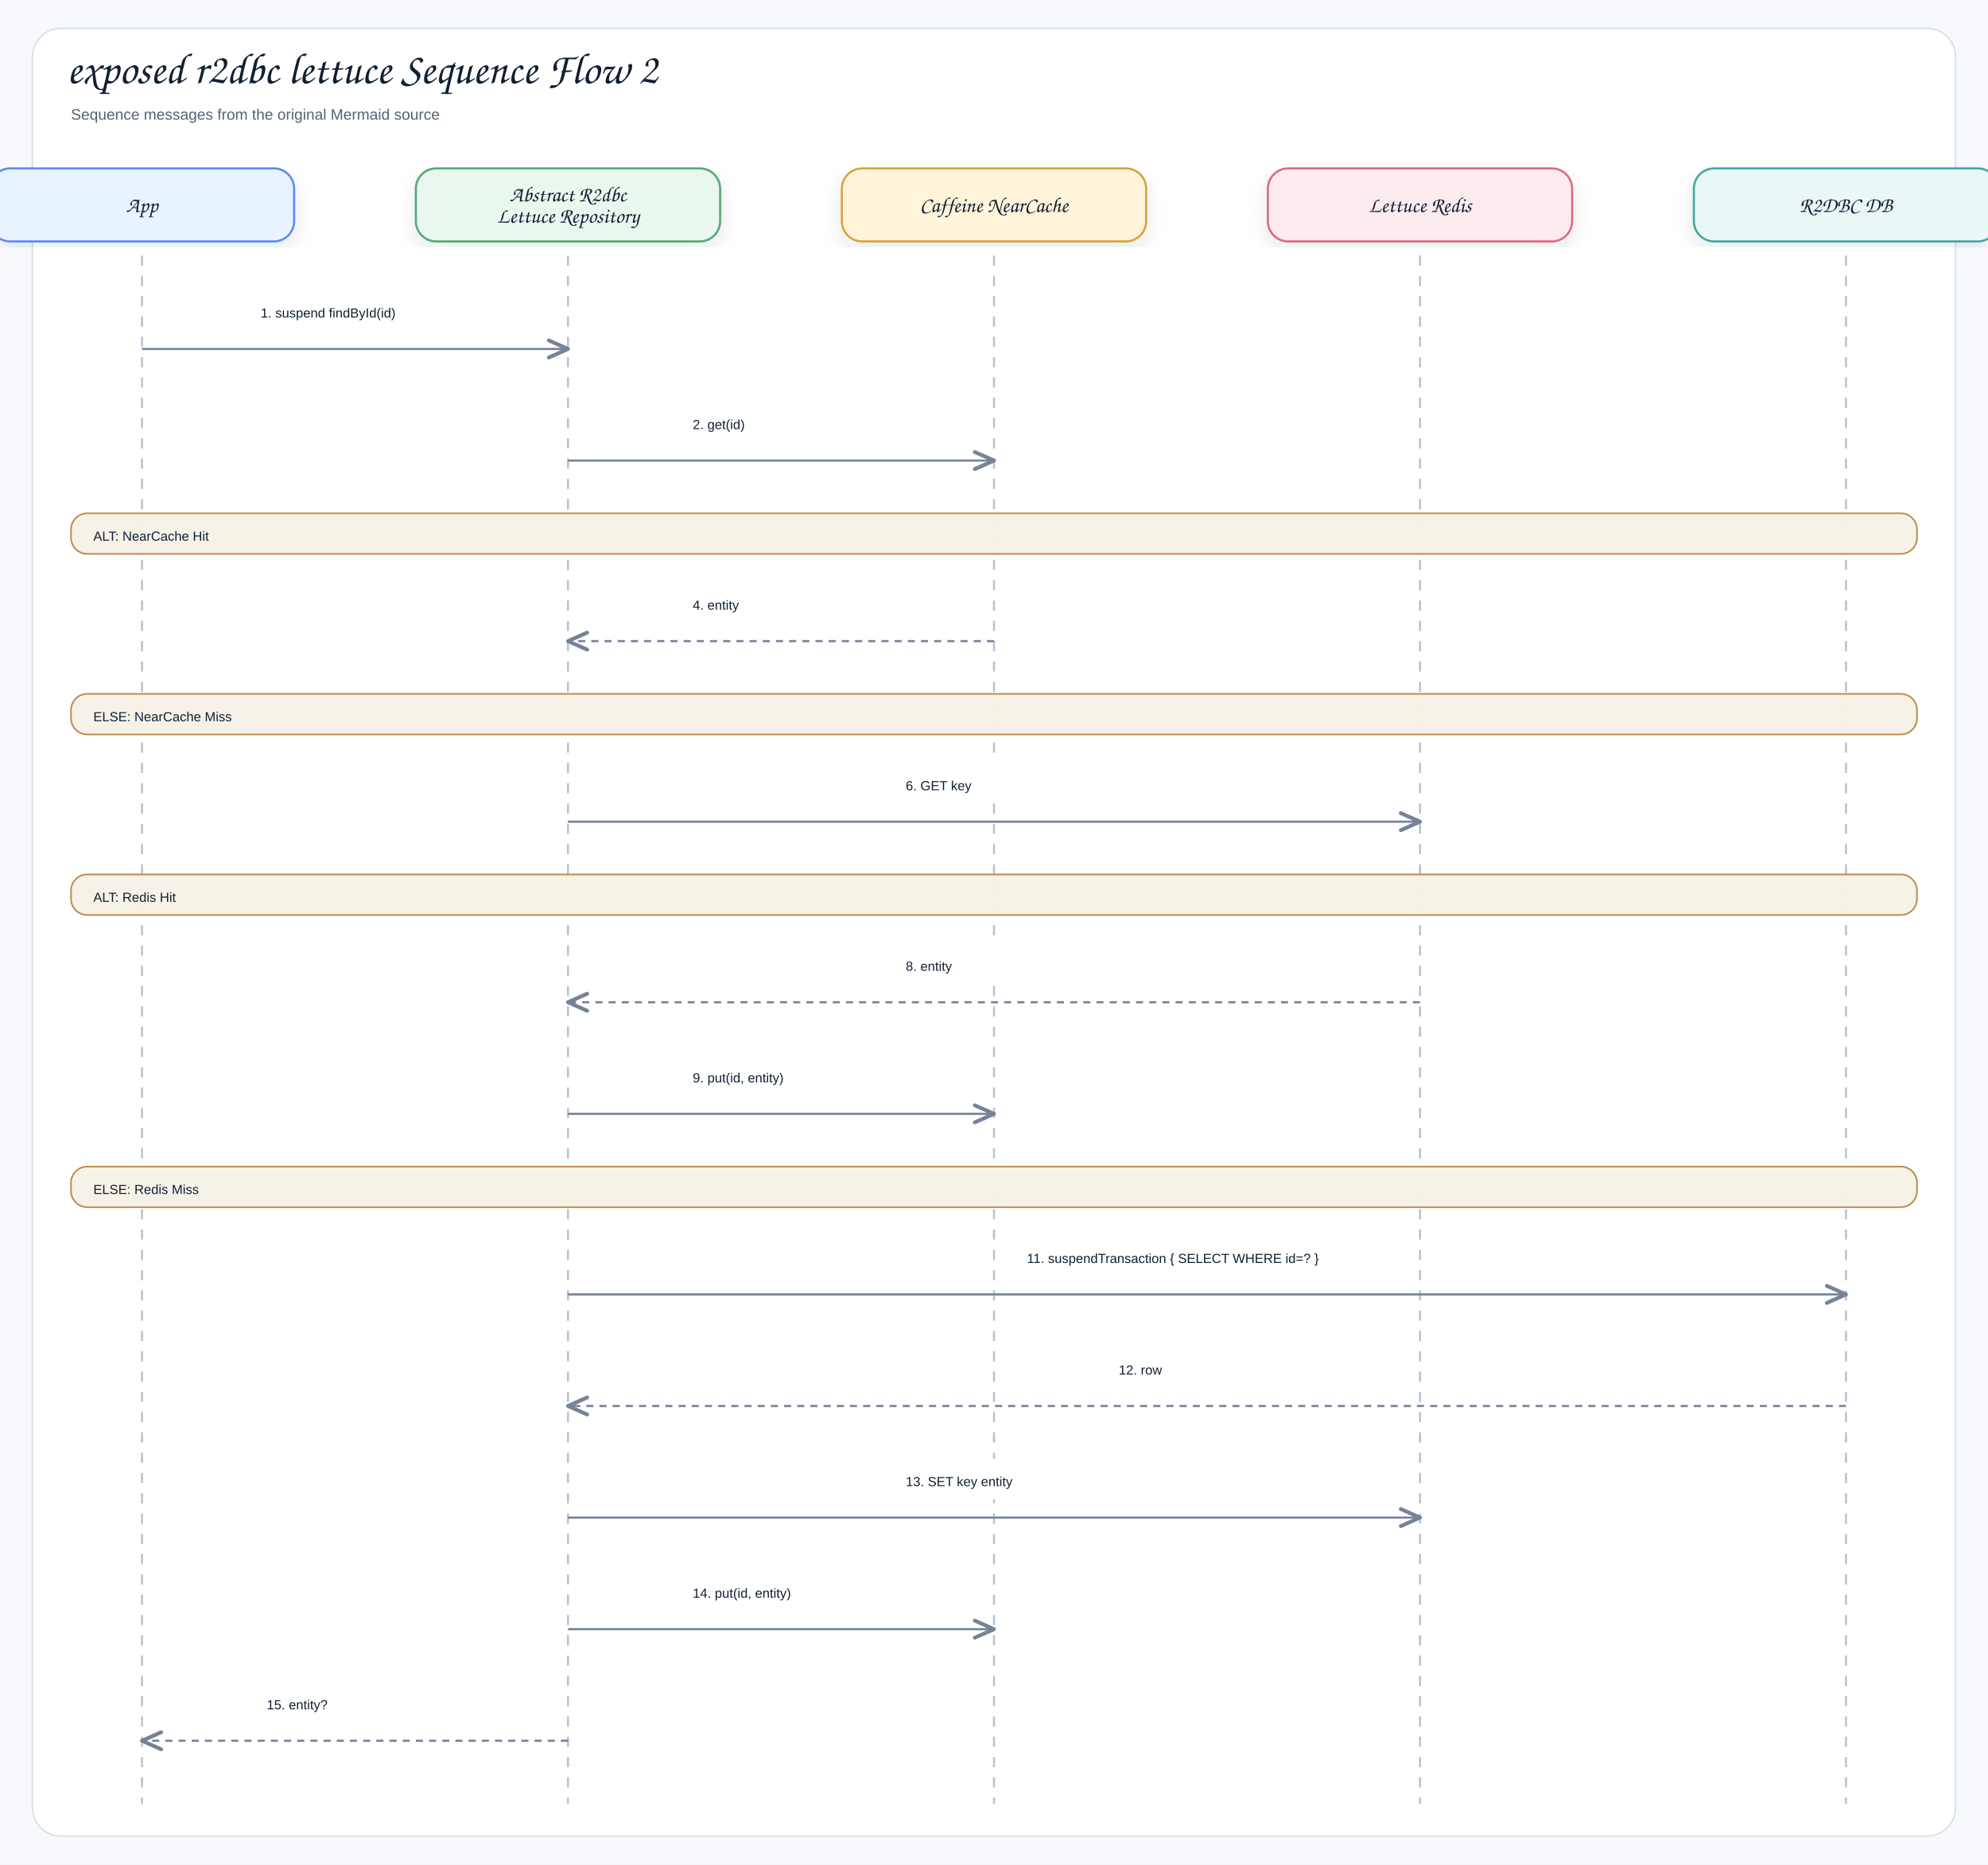
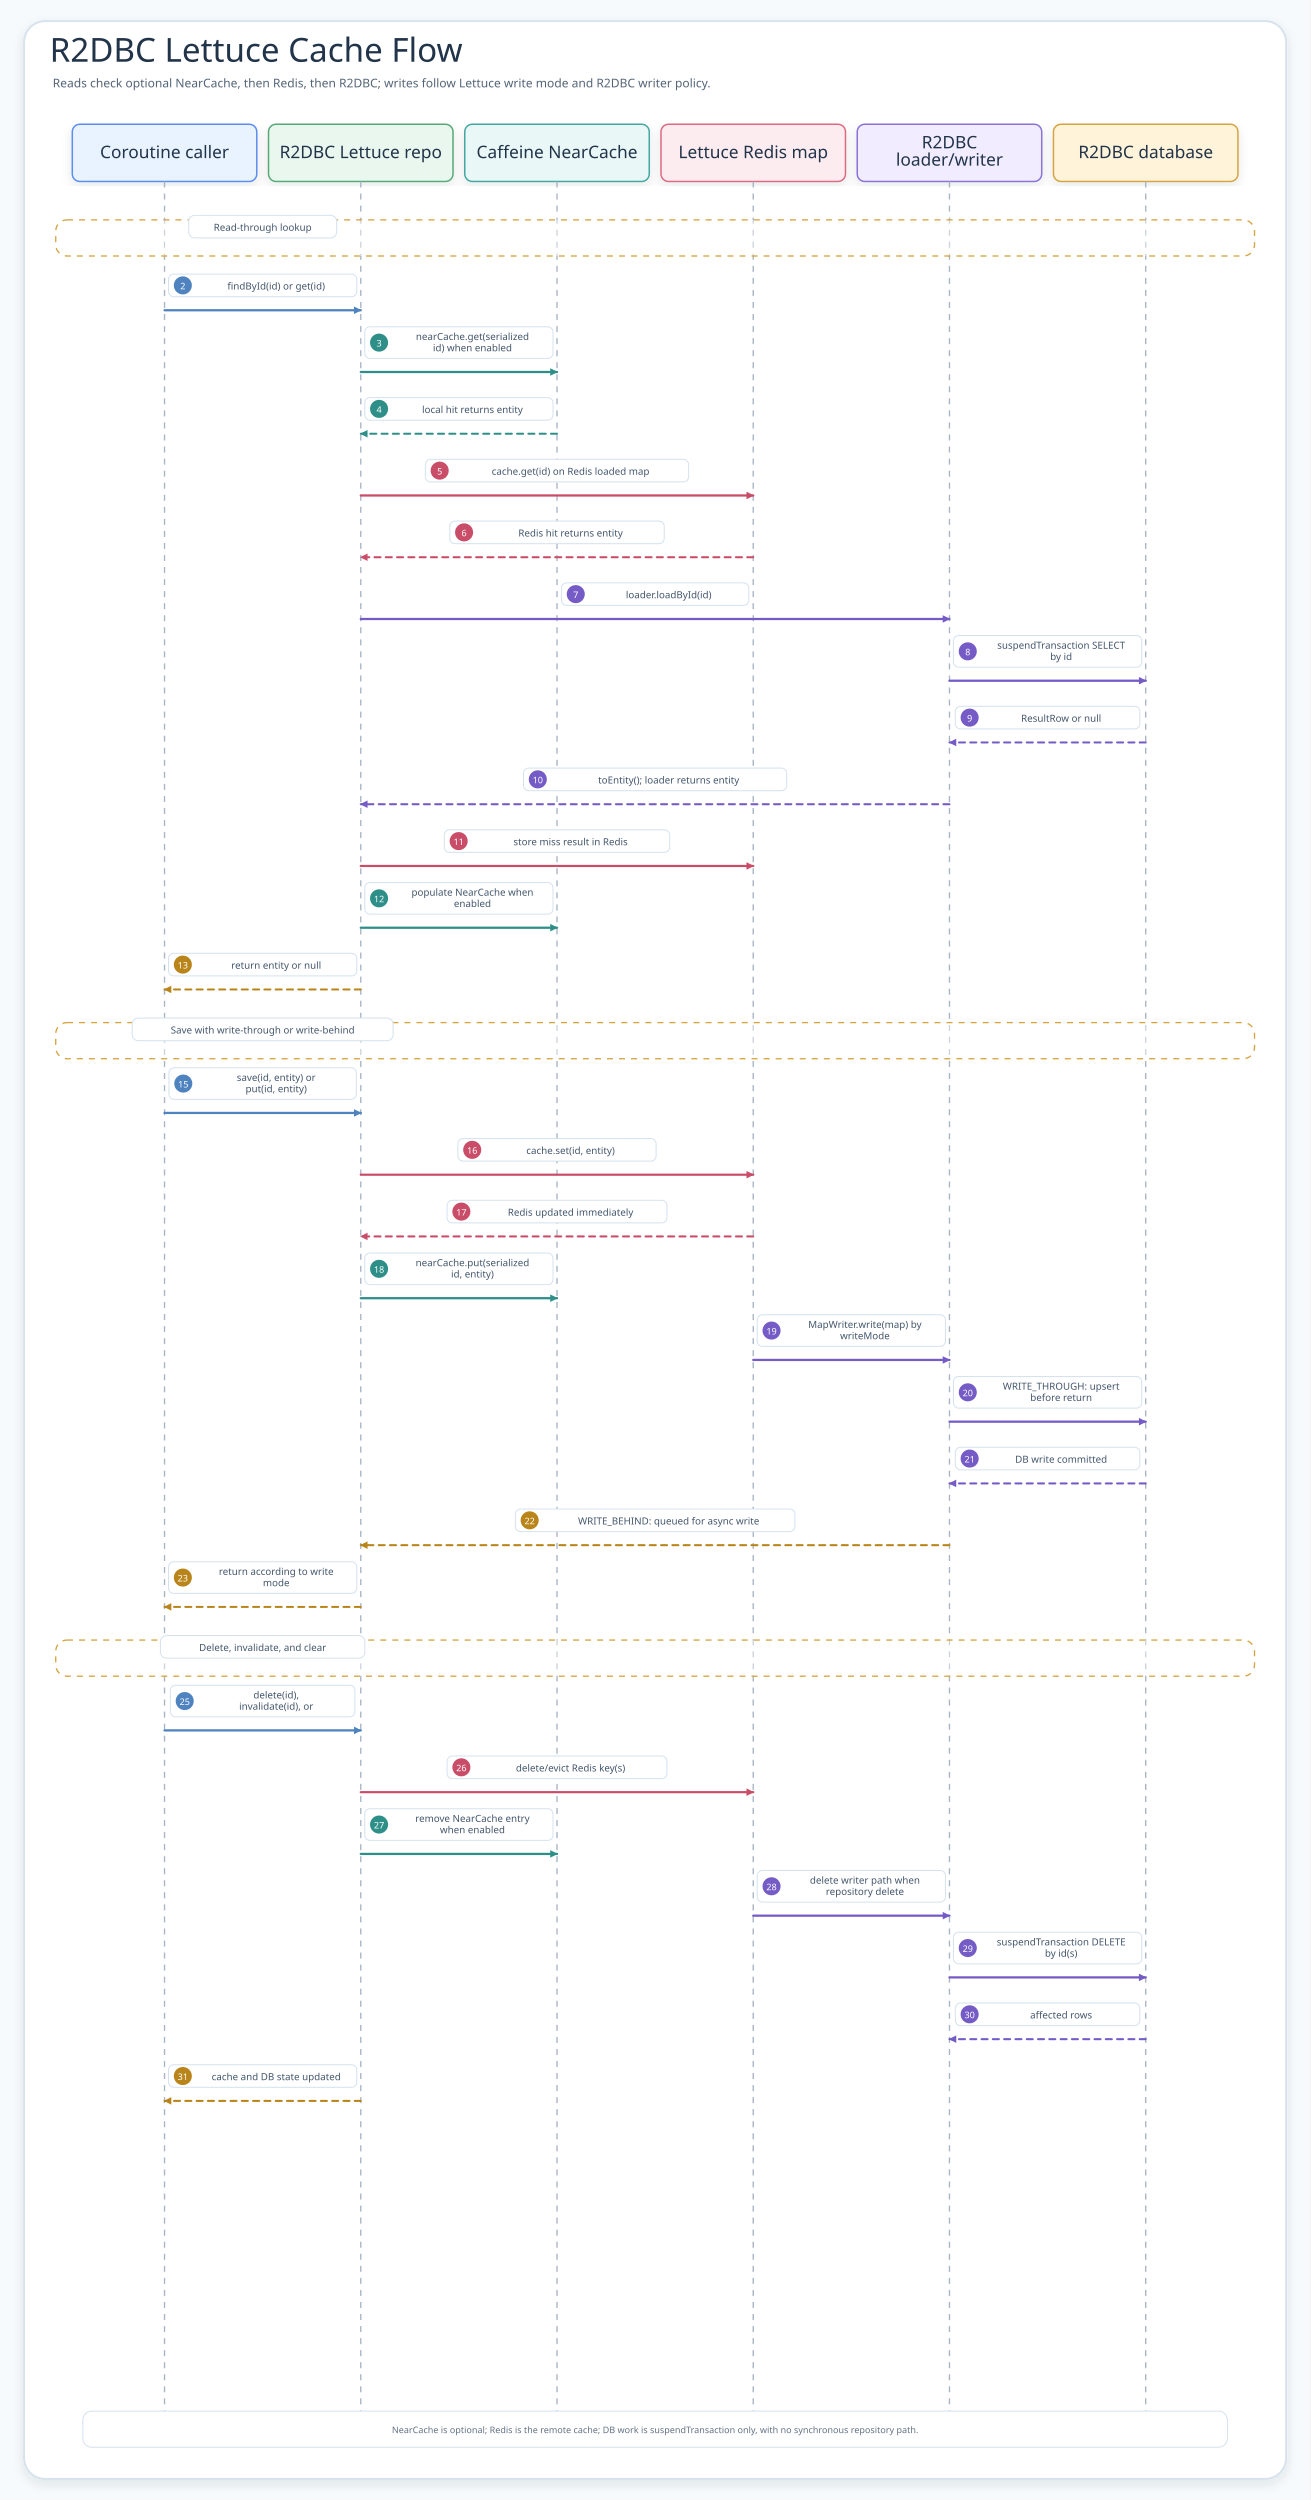
- <svg xmlns="http://www.w3.org/2000/svg" width="1960" height="1838" viewBox="0 0 1960 1838" role="img" aria-label="exposed r2dbc lettuce Sequence Flow 2">
+ <svg xmlns="http://www.w3.org/2000/svg" width="1740" height="3320" viewBox="0 0 1740 3320" role="img" aria-labelledby="title desc">
  <defs>
+     <marker id="seqArrow-call" viewBox="0 0 10 10" markerWidth="10" markerHeight="10" refX="9" refY="5" orient="auto" markerUnits="userSpaceOnUse">
+       <path d="M 0 0 L 10 5 L 0 10 Z" fill="#4F83BF" />
+     </marker>
+     <marker id="seqArrow-scoped" viewBox="0 0 10 10" markerWidth="10" markerHeight="10" refX="9" refY="5" orient="auto" markerUnits="userSpaceOnUse">
+       <path d="M 0 0 L 10 5 L 0 10 Z" fill="#755BC6" />
+     </marker>
+     <marker id="seqArrow-thread" viewBox="0 0 10 10" markerWidth="10" markerHeight="10" refX="9" refY="5" orient="auto" markerUnits="userSpaceOnUse">
+       <path d="M 0 0 L 10 5 L 0 10 Z" fill="#2E8F89" />
+     </marker>
+     <marker id="seqArrow-restore" viewBox="0 0 10 10" markerWidth="10" markerHeight="10" refX="9" refY="5" orient="auto" markerUnits="userSpaceOnUse">
+       <path d="M 0 0 L 10 5 L 0 10 Z" fill="#3E9868" />
+     </marker>
+     <marker id="seqArrow-fallback" viewBox="0 0 10 10" markerWidth="10" markerHeight="10" refX="9" refY="5" orient="auto" markerUnits="userSpaceOnUse">
+       <path d="M 0 0 L 10 5 L 0 10 Z" fill="#B9851B" />
+     </marker>
+     <marker id="seqArrow-audit" viewBox="0 0 10 10" markerWidth="10" markerHeight="10" refX="9" refY="5" orient="auto" markerUnits="userSpaceOnUse">
+       <path d="M 0 0 L 10 5 L 0 10 Z" fill="#C94D68" />
+     </marker>
+     <marker id="seqArrow-neutral" viewBox="0 0 10 10" markerWidth="10" markerHeight="10" refX="9" refY="5" orient="auto" markerUnits="userSpaceOnUse">
+       <path d="M 0 0 L 10 5 L 0 10 Z" fill="#758297" />
+     </marker>
    <filter id="shadow" x="-8%" y="-8%" width="116%" height="116%">
-       <feDropShadow dx="0" dy="8" stdDeviation="9" flood-color="#1f2937" flood-opacity="0.10" />
+       <feDropShadow dx="0" dy="6" stdDeviation="7" flood-color="#203040" flood-opacity="0.10" />
    </filter>
-     <marker id="openArrow" markerWidth="12" markerHeight="10" refX="10" refY="5" orient="auto" markerUnits="strokeWidth">
-       <path d="M 1 1 L 10 5 L 1 9" fill="none" stroke="#758297" stroke-width="1.8" stroke-linecap="round" stroke-linejoin="round" />
-     </marker>
-     <marker id="inherit" markerWidth="14" markerHeight="12" refX="12" refY="6" orient="auto" markerUnits="strokeWidth">
-       <path d="M 0 1 L 12 6 L 0 11 Z" fill="#ffffff" stroke="#758297" stroke-width="1.8" />
-     </marker>
    <style>
-     .canvas{fill:#f7f9fc}.frame{fill:#fff;stroke:#d8e0ea;stroke-width:1.5}
-     .title{font-family:"Architects Daughter","Comic Sans MS","Comic Sans",cursive;font-size:43px;font-weight:400;fill:#102033}
-     .subtitle{font-family:"Comic Sans MS","Comic Sans","Comic Neue",Arial,sans-serif;font-size:15px;font-weight:400;fill:#536273}
-     .label{font-family:"Architects Daughter","Comic Sans MS","Comic Sans",cursive;font-size:25px;font-weight:400;fill:#102033}
-     .smallLabel{font-family:"Architects Daughter","Comic Sans MS","Comic Sans",cursive;font-size:21px;font-weight:400;fill:#102033}
-     .mono{font-family:"Comic Sans MS","Comic Sans","Comic Neue",Arial,sans-serif;font-size:12px;font-weight:400;fill:#102033}
-     .small{font-family:"Comic Sans MS","Comic Sans","Comic Neue",Arial,sans-serif;font-size:12px;font-weight:400;fill:#536273}
-     .strong{font-family:"Comic Sans MS","Comic Sans","Comic Neue",Arial,sans-serif;font-size:13px;font-weight:400;fill:#102033}
-     .card{stroke-width:2.1;filter:url(#shadow)}.compartment{stroke-width:1.5;fill:none}
-     .line{stroke:#758297;stroke-width:2.1;fill:none;marker-end:url(#openArrow)}
-     .plainLine{stroke:#758297;stroke-width:2.1;fill:none}
-     .dashed{stroke:#758297;stroke-width:2.1;stroke-dasharray:7 6;fill:none;marker-end:url(#openArrow)}
-     .inheritLine{stroke:#758297;stroke-width:2.2;fill:none;marker-end:url(#inherit)}
-     .implLine{stroke:#758297;stroke-width:2.2;stroke-dasharray:8 7;fill:none;marker-end:url(#inherit)}
-   </style>
+       .canvas{fill:#F7FAFC}.frame{fill:#FFFFFF;stroke:#D7E2EC;stroke-width:2.6;filter:url(#shadow)}
+       .title{font-family:"Architects Daughter";font-size:44px;fill:#22344A;font-weight:400}.subtitle{font-family:"Comic Mono";font-size:16px;fill:#536476;font-weight:400}
+       .card{filter:url(#shadow);stroke-width:2}.cardTitle{font-family:"Architects Daughter";font-size:23px;fill:#22344A;font-weight:400}
+       .detail{font-family:"Comic Mono";font-size:13px;fill:#42556B;font-weight:400}.small{font-family:"Comic Mono";font-size:12px;fill:#627184;font-weight:400}
+       .seq{fill:none;stroke-width:3;stroke-linecap:round}.seqReturn{fill:none;stroke-width:2.7;stroke-linecap:round;stroke-dasharray:8 7}
+       .lifeline{stroke:#A7B4C3;stroke-width:1.8;stroke-dasharray:8 8}.labelPill{fill:#FFFFFF;stroke:#D6E3EF;stroke-width:1.4}
+       .branchBox{fill:#FFFFFF;fill-opacity:.42;stroke:#D6A441;stroke-width:1.8;stroke-dasharray:8 8}.note{fill:#FFFFFF;stroke:#D6E3EF;stroke-width:1.4}
+     </style>
  </defs>
-   <rect class="canvas" width="1960" height="1838" />
-   <rect class="frame" x="32" y="28" width="1896" height="1782" rx="28" />
-   <text class="title" x="66" y="82">exposed r2dbc lettuce Sequence Flow 2</text>
-   <text class="subtitle" x="70" y="118">Sequence messages from the original Mermaid source</text>
-   <rect class="card" x="-10" y="166" width="300" height="72" rx="20" fill="#E8F3FF" stroke="#5B8DEF" />
-   <text class="smallLabel" x="140" y="209" text-anchor="middle">App</text>
-   <line class="lifeline" x1="140" y1="252" x2="140" y2="1778" stroke="#b7c2d1" stroke-width="2" stroke-dasharray="10 10" />
-   <rect class="card" x="410" y="166" width="300" height="72" rx="20" fill="#EAF7EF" stroke="#58A978" />
-   <text class="smallLabel" x="560" y="198.5" text-anchor="middle">Abstract R2dbc</text>
-   <text class="smallLabel" x="560" y="219.5" text-anchor="middle">Lettuce Repository</text>
-   <line class="lifeline" x1="560" y1="252" x2="560" y2="1778" stroke="#b7c2d1" stroke-width="2" stroke-dasharray="10 10" />
-   <rect class="card" x="830" y="166" width="300" height="72" rx="20" fill="#FFF3D9" stroke="#D6A441" />
-   <text class="smallLabel" x="980" y="209" text-anchor="middle">Caffeine NearCache</text>
-   <line class="lifeline" x1="980" y1="252" x2="980" y2="1778" stroke="#b7c2d1" stroke-width="2" stroke-dasharray="10 10" />
-   <rect class="card" x="1250" y="166" width="300" height="72" rx="20" fill="#FDECEF" stroke="#DC6B82" />
-   <text class="smallLabel" x="1400" y="209" text-anchor="middle">Lettuce Redis</text>
-   <line class="lifeline" x1="1400" y1="252" x2="1400" y2="1778" stroke="#b7c2d1" stroke-width="2" stroke-dasharray="10 10" />
-   <rect class="card" x="1670" y="166" width="300" height="72" rx="20" fill="#E9F7F6" stroke="#45A7A1" />
-   <text class="smallLabel" x="1820" y="209" text-anchor="middle">R2DBC DB</text>
-   <line class="lifeline" x1="1820" y1="252" x2="1820" y2="1778" stroke="#b7c2d1" stroke-width="2" stroke-dasharray="10 10" />
-   <rect x="239" y="286" width="222" height="40" rx="12" fill="#ffffff" opacity="0.97" />
-   <text class="strong" x="257" y="313" text-anchor="start">1. suspend findById(id)</text>
-   <path class="line" d="M140 344 L560 344" />
-   <rect x="665" y="396" width="210" height="40" rx="12" fill="#ffffff" opacity="0.97" />
-   <text class="strong" x="683" y="423" text-anchor="start">2. get(id)</text>
-   <path class="line" d="M560 454 L980 454" />
-   <rect x="70" y="506" width="1820" height="40" rx="16" fill="#F7F1E7" stroke="#B88A44" stroke-width="1.6" opacity="0.96" />
-   <text class="strong" x="92" y="533" text-anchor="start">ALT: NearCache Hit</text>
-   <rect x="665" y="574" width="210" height="40" rx="12" fill="#ffffff" opacity="0.97" />
-   <text class="strong" x="683" y="601" text-anchor="start">4. entity</text>
-   <path class="dashed" d="M980 632 L560 632" />
-   <rect x="70" y="684" width="1820" height="40" rx="16" fill="#F7F1E7" stroke="#B88A44" stroke-width="1.6" opacity="0.96" />
-   <text class="strong" x="92" y="711" text-anchor="start">ELSE: NearCache Miss</text>
-   <rect x="875" y="752" width="210" height="40" rx="12" fill="#ffffff" opacity="0.97" />
-   <text class="strong" x="893" y="779" text-anchor="start">6. GET key</text>
-   <path class="line" d="M560 810 L1400 810" />
-   <rect x="70" y="862" width="1820" height="40" rx="16" fill="#F7F1E7" stroke="#B88A44" stroke-width="1.6" opacity="0.96" />
-   <text class="strong" x="92" y="889" text-anchor="start">ALT: Redis Hit</text>
-   <rect x="875" y="930" width="210" height="40" rx="12" fill="#ffffff" opacity="0.97" />
-   <text class="strong" x="893" y="957" text-anchor="start">8. entity</text>
-   <path class="dashed" d="M1400 988 L560 988" />
-   <rect x="665" y="1040" width="210" height="40" rx="12" fill="#ffffff" opacity="0.97" />
-   <text class="strong" x="683" y="1067" text-anchor="start">9. put(id, entity)</text>
-   <path class="line" d="M560 1098 L980 1098" />
-   <rect x="70" y="1150" width="1820" height="40" rx="16" fill="#F7F1E7" stroke="#B88A44" stroke-width="1.6" opacity="0.96" />
-   <text class="strong" x="92" y="1177" text-anchor="start">ELSE: Redis Miss</text>
-   <rect x="994.5" y="1218" width="391" height="40" rx="12" fill="#ffffff" opacity="0.97" />
-   <text class="strong" x="1012.5" y="1245" text-anchor="start">11. suspendTransaction { SELECT WHERE id=? }</text>
-   <path class="line" d="M560 1276 L1820 1276" />
-   <rect x="1085" y="1328" width="210" height="40" rx="12" fill="#ffffff" opacity="0.97" />
-   <text class="strong" x="1103" y="1355" text-anchor="start">12. row</text>
-   <path class="dashed" d="M1820 1386 L560 1386" />
-   <rect x="875" y="1438" width="210" height="40" rx="12" fill="#ffffff" opacity="0.97" />
-   <text class="strong" x="893" y="1465" text-anchor="start">13. SET key entity</text>
-   <path class="line" d="M560 1496 L1400 1496" />
-   <rect x="665" y="1548" width="210" height="40" rx="12" fill="#ffffff" opacity="0.97" />
-   <text class="strong" x="683" y="1575" text-anchor="start">14. put(id, entity)</text>
-   <path class="line" d="M560 1606 L980 1606" />
-   <rect x="245" y="1658" width="210" height="40" rx="12" fill="#ffffff" opacity="0.97" />
-   <text class="strong" x="263" y="1685" text-anchor="start">15. entity?</text>
-   <path class="dashed" d="M560 1716 L140 1716" />
+   <rect class="canvas" width="1740" height="3320" />
+   <rect class="frame" x="32" y="28" width="1676" height="3264" rx="28" />
+   <text class="title" x="66" y="82">R2DBC Lettuce Cache Flow</text>
+   <text class="subtitle" x="70" y="116">Reads check optional NearCache, then Redis, then R2DBC; writes follow Lettuce write mode and R2DBC writer policy.</text>
+   <g id="participant-caller">
+     <rect class="card" x="96" y="165" width="245" height="76" rx="10" fill="#E8F3FF" stroke="#5B8DEF" />
+     <text class="cardTitle" x="218.5" y="210" text-anchor="middle">Coroutine caller</text>
+     <line class="lifeline" x1="218.5" y1="241" x2="218.5" y2="3226" />
+   </g>
+   <g id="participant-repo">
+     <rect class="card" x="356.6" y="165" width="245" height="76" rx="10" fill="#EAF7EF" stroke="#58A978" />
+     <text class="cardTitle" x="479.1" y="210" text-anchor="middle">R2DBC Lettuce repo</text>
+     <line class="lifeline" x1="479.1" y1="241" x2="479.1" y2="3226" />
+   </g>
+   <g id="participant-near">
+     <rect class="card" x="617.2" y="165" width="245" height="76" rx="10" fill="#E9F7F6" stroke="#45A7A1" />
+     <text class="cardTitle" x="739.7" y="210" text-anchor="middle">Caffeine NearCache</text>
+     <line class="lifeline" x1="739.7" y1="241" x2="739.7" y2="3226" />
+   </g>
+   <g id="participant-redis">
+     <rect class="card" x="877.8" y="165" width="245" height="76" rx="10" fill="#FDECEF" stroke="#DC6B82" />
+     <text class="cardTitle" x="1000.3" y="210" text-anchor="middle">Lettuce Redis map</text>
+     <line class="lifeline" x1="1000.3" y1="241" x2="1000.3" y2="3226" />
+   </g>
+   <g id="participant-tx">
+     <rect class="card" x="1138.4" y="165" width="245" height="76" rx="10" fill="#F1ECFF" stroke="#8A72D6" />
+     <text class="cardTitle" x="1260.9" y="197" text-anchor="middle">R2DBC</text>
+     <text class="cardTitle" x="1260.9" y="220" text-anchor="middle">loader/writer</text>
+     <line class="lifeline" x1="1260.9" y1="241" x2="1260.9" y2="3226" />
+   </g>
+   <g id="participant-db">
+     <rect class="card" x="1399" y="165" width="245" height="76" rx="10" fill="#FFF3D9" stroke="#D6A441" />
+     <text class="cardTitle" x="1521.5" y="210" text-anchor="middle">R2DBC database</text>
+     <line class="lifeline" x1="1521.5" y1="241" x2="1521.5" y2="3226" />
+   </g>
+   <g>
+     <rect class="branchBox" x="74" y="292" width="1592" height="48" rx="15" />
+     <rect class="labelPill" x="250.55" y="286" width="196.5" height="30" rx="8" />
+     <text class="detail" x="348.8" y="302" text-anchor="middle" dominant-baseline="middle">Read-through lookup</text>
+   </g>
+   <g id="m2">
+     <rect class="labelPill" x="223.8" y="364" width="250" height="30" rx="7" />
+     <circle cx="242.8" cy="379" r="12" fill="#4F83BF" />
+     <text class="detail" x="242.8" y="380" text-anchor="middle" dominant-baseline="middle" style="fill:#fff;font-size:12px">2</text>
+     <text class="detail" x="366.8" y="380" text-anchor="middle" dominant-baseline="middle">findById(id) or get(id)</text>
+     <path class="seq" d="M218.5 412 L479.1 412" stroke="#4F83BF" marker-end="url(#seqArrow-call)" />
+   </g>
+   <g id="m3">
+     <rect class="labelPill" x="484.4" y="434" width="250" height="42" rx="7" />
+     <circle cx="503.4" cy="455" r="12" fill="#2E8F89" />
+     <text class="detail" x="503.4" y="456" text-anchor="middle" dominant-baseline="middle" style="fill:#fff;font-size:12px">3</text>
+     <text class="detail" x="627.4" y="447" text-anchor="middle" dominant-baseline="middle">nearCache.get(serialized</text>
+     <text class="detail" x="627.4" y="462" text-anchor="middle" dominant-baseline="middle">id) when enabled</text>
+     <path class="seq" d="M479.1 494 L739.7 494" stroke="#2E8F89" marker-end="url(#seqArrow-thread)" />
+   </g>
+   <g id="m4">
+     <rect class="labelPill" x="484.4" y="528" width="250" height="30" rx="7" />
+     <circle cx="503.4" cy="543" r="12" fill="#2E8F89" />
+     <text class="detail" x="503.4" y="544" text-anchor="middle" dominant-baseline="middle" style="fill:#fff;font-size:12px">4</text>
+     <text class="detail" x="627.4" y="544" text-anchor="middle" dominant-baseline="middle">local hit returns entity</text>
+     <path class="seqReturn" d="M739.7 576 L479.1 576" stroke="#2E8F89" marker-end="url(#seqArrow-thread)" />
+   </g>
+   <g id="m5">
+     <rect class="labelPill" x="564.9" y="610" width="349.6" height="30" rx="7" />
+     <circle cx="583.9" cy="625" r="12" fill="#C94D68" />
+     <text class="detail" x="583.9" y="626" text-anchor="middle" dominant-baseline="middle" style="fill:#fff;font-size:12px">5</text>
+     <text class="detail" x="757.7" y="626" text-anchor="middle" dominant-baseline="middle">cache.get(id) on Redis loaded map</text>
+     <path class="seq" d="M479.1 658 L1000.3 658" stroke="#C94D68" marker-end="url(#seqArrow-audit)" />
+   </g>
+   <g id="m6">
+     <rect class="labelPill" x="597.3" y="692" width="284.8" height="30" rx="7" />
+     <circle cx="616.3" cy="707" r="12" fill="#C94D68" />
+     <text class="detail" x="616.3" y="708" text-anchor="middle" dominant-baseline="middle" style="fill:#fff;font-size:12px">6</text>
+     <text class="detail" x="757.7" y="708" text-anchor="middle" dominant-baseline="middle">Redis hit returns entity</text>
+     <path class="seqReturn" d="M1000.3 740 L479.1 740" stroke="#C94D68" marker-end="url(#seqArrow-audit)" />
+   </g>
+   <g id="m7">
+     <rect class="labelPill" x="745.6" y="774" width="248.8" height="30" rx="7" />
+     <circle cx="764.6" cy="789" r="12" fill="#755BC6" />
+     <text class="detail" x="764.6" y="790" text-anchor="middle" dominant-baseline="middle" style="fill:#fff;font-size:12px">7</text>
+     <text class="detail" x="888" y="790" text-anchor="middle" dominant-baseline="middle">loader.loadById(id)</text>
+     <path class="seq" d="M479.1 822 L1260.9 822" stroke="#755BC6" marker-end="url(#seqArrow-scoped)" />
+   </g>
+   <g id="m8">
+     <rect class="labelPill" x="1266.2" y="844" width="250" height="42" rx="7" />
+     <circle cx="1285.2" cy="865" r="12" fill="#755BC6" />
+     <text class="detail" x="1285.2" y="866" text-anchor="middle" dominant-baseline="middle" style="fill:#fff;font-size:12px">8</text>
+     <text class="detail" x="1409.2" y="857" text-anchor="middle" dominant-baseline="middle">suspendTransaction SELECT</text>
+     <text class="detail" x="1409.2" y="872" text-anchor="middle" dominant-baseline="middle">by id</text>
+     <path class="seq" d="M1260.9 904 L1521.5 904" stroke="#755BC6" marker-end="url(#seqArrow-scoped)" />
+   </g>
+   <g id="m9">
+     <rect class="labelPill" x="1268.7" y="938" width="245" height="30" rx="7" />
+     <circle cx="1287.7" cy="953" r="12" fill="#755BC6" />
+     <text class="detail" x="1287.7" y="954" text-anchor="middle" dominant-baseline="middle" style="fill:#fff;font-size:12px">9</text>
+     <text class="detail" x="1409.2" y="954" text-anchor="middle" dominant-baseline="middle">ResultRow or null</text>
+     <path class="seqReturn" d="M1521.5 986 L1260.9 986" stroke="#755BC6" marker-end="url(#seqArrow-scoped)" />
+   </g>
+   <g id="m10">
+     <rect class="labelPill" x="695.2" y="1020" width="349.6" height="30" rx="7" />
+     <circle cx="714.2" cy="1035" r="12" fill="#755BC6" />
+     <text class="detail" x="714.2" y="1036" text-anchor="middle" dominant-baseline="middle" style="fill:#fff;font-size:12px">10</text>
+     <text class="detail" x="888" y="1036" text-anchor="middle" dominant-baseline="middle">toEntity(); loader returns entity</text>
+     <path class="seqReturn" d="M1260.9 1068 L479.1 1068" stroke="#755BC6" marker-end="url(#seqArrow-scoped)" />
+   </g>
+   <g id="m11">
+     <rect class="labelPill" x="590.1" y="1102" width="299.2" height="30" rx="7" />
+     <circle cx="609.1" cy="1117" r="12" fill="#C94D68" />
+     <text class="detail" x="609.1" y="1118" text-anchor="middle" dominant-baseline="middle" style="fill:#fff;font-size:12px">11</text>
+     <text class="detail" x="757.7" y="1118" text-anchor="middle" dominant-baseline="middle">store miss result in Redis</text>
+     <path class="seq" d="M479.1 1150 L1000.3 1150" stroke="#C94D68" marker-end="url(#seqArrow-audit)" />
+   </g>
+   <g id="m12">
+     <rect class="labelPill" x="484.4" y="1172" width="250" height="42" rx="7" />
+     <circle cx="503.4" cy="1193" r="12" fill="#2E8F89" />
+     <text class="detail" x="503.4" y="1194" text-anchor="middle" dominant-baseline="middle" style="fill:#fff;font-size:12px">12</text>
+     <text class="detail" x="627.4" y="1185" text-anchor="middle" dominant-baseline="middle">populate NearCache when</text>
+     <text class="detail" x="627.4" y="1200" text-anchor="middle" dominant-baseline="middle">enabled</text>
+     <path class="seq" d="M479.1 1232 L739.7 1232" stroke="#2E8F89" marker-end="url(#seqArrow-thread)" />
+   </g>
+   <g id="m13">
+     <rect class="labelPill" x="223.8" y="1266" width="250" height="30" rx="7" />
+     <circle cx="242.8" cy="1281" r="12" fill="#B9851B" />
+     <text class="detail" x="242.8" y="1282" text-anchor="middle" dominant-baseline="middle" style="fill:#fff;font-size:12px">13</text>
+     <text class="detail" x="366.8" y="1282" text-anchor="middle" dominant-baseline="middle">return entity or null</text>
+     <path class="seqReturn" d="M479.1 1314 L218.5 1314" stroke="#B9851B" marker-end="url(#seqArrow-fallback)" />
+   </g>
+   <g>
+     <rect class="branchBox" x="74" y="1358" width="1592" height="48" rx="15" />
+     <rect class="labelPill" x="175.55" y="1352" width="346.5" height="30" rx="8" />
+     <text class="detail" x="348.8" y="1368" text-anchor="middle" dominant-baseline="middle">Save with write-through or write-behind</text>
+   </g>
+   <g id="m15">
+     <rect class="labelPill" x="224.4" y="1418" width="248.8" height="42" rx="7" />
+     <circle cx="243.4" cy="1439" r="12" fill="#4F83BF" />
+     <text class="detail" x="243.4" y="1440" text-anchor="middle" dominant-baseline="middle" style="fill:#fff;font-size:12px">15</text>
+     <text class="detail" x="366.8" y="1431" text-anchor="middle" dominant-baseline="middle">save(id, entity) or</text>
+     <text class="detail" x="366.8" y="1446" text-anchor="middle" dominant-baseline="middle">put(id, entity)</text>
+     <path class="seq" d="M218.5 1478 L479.1 1478" stroke="#4F83BF" marker-end="url(#seqArrow-call)" />
+   </g>
+   <g id="m16">
+     <rect class="labelPill" x="608.1" y="1512" width="263.2" height="30" rx="7" />
+     <circle cx="627.1" cy="1527" r="12" fill="#C94D68" />
+     <text class="detail" x="627.1" y="1528" text-anchor="middle" dominant-baseline="middle" style="fill:#fff;font-size:12px">16</text>
+     <text class="detail" x="757.7" y="1528" text-anchor="middle" dominant-baseline="middle">cache.set(id, entity)</text>
+     <path class="seq" d="M479.1 1560 L1000.3 1560" stroke="#C94D68" marker-end="url(#seqArrow-audit)" />
+   </g>
+   <g id="m17">
+     <rect class="labelPill" x="593.7" y="1594" width="292" height="30" rx="7" />
+     <circle cx="612.7" cy="1609" r="12" fill="#C94D68" />
+     <text class="detail" x="612.7" y="1610" text-anchor="middle" dominant-baseline="middle" style="fill:#fff;font-size:12px">17</text>
+     <text class="detail" x="757.7" y="1610" text-anchor="middle" dominant-baseline="middle">Redis updated immediately</text>
+     <path class="seqReturn" d="M1000.3 1642 L479.1 1642" stroke="#C94D68" marker-end="url(#seqArrow-audit)" />
+   </g>
+   <g id="m18">
+     <rect class="labelPill" x="484.4" y="1664" width="250" height="42" rx="7" />
+     <circle cx="503.4" cy="1685" r="12" fill="#2E8F89" />
+     <text class="detail" x="503.4" y="1686" text-anchor="middle" dominant-baseline="middle" style="fill:#fff;font-size:12px">18</text>
+     <text class="detail" x="627.4" y="1677" text-anchor="middle" dominant-baseline="middle">nearCache.put(serialized</text>
+     <text class="detail" x="627.4" y="1692" text-anchor="middle" dominant-baseline="middle">id, entity)</text>
+     <path class="seq" d="M479.1 1724 L739.7 1724" stroke="#2E8F89" marker-end="url(#seqArrow-thread)" />
+   </g>
+   <g id="m19">
+     <rect class="labelPill" x="1005.6" y="1746" width="250" height="42" rx="7" />
+     <circle cx="1024.6" cy="1767" r="12" fill="#755BC6" />
+     <text class="detail" x="1024.6" y="1768" text-anchor="middle" dominant-baseline="middle" style="fill:#fff;font-size:12px">19</text>
+     <text class="detail" x="1148.6" y="1759" text-anchor="middle" dominant-baseline="middle">MapWriter.write(map) by</text>
+     <text class="detail" x="1148.6" y="1774" text-anchor="middle" dominant-baseline="middle">writeMode</text>
+     <path class="seq" d="M1000.3 1806 L1260.9 1806" stroke="#755BC6" marker-end="url(#seqArrow-scoped)" />
+   </g>
+   <g id="m20">
+     <rect class="labelPill" x="1266.2" y="1828" width="250" height="42" rx="7" />
+     <circle cx="1285.2" cy="1849" r="12" fill="#755BC6" />
+     <text class="detail" x="1285.2" y="1850" text-anchor="middle" dominant-baseline="middle" style="fill:#fff;font-size:12px">20</text>
+     <text class="detail" x="1409.2" y="1841" text-anchor="middle" dominant-baseline="middle">WRITE_THROUGH: upsert</text>
+     <text class="detail" x="1409.2" y="1856" text-anchor="middle" dominant-baseline="middle">before return</text>
+     <path class="seq" d="M1260.9 1888 L1521.5 1888" stroke="#755BC6" marker-end="url(#seqArrow-scoped)" />
+   </g>
+   <g id="m21">
+     <rect class="labelPill" x="1268.7" y="1922" width="245" height="30" rx="7" />
+     <circle cx="1287.7" cy="1937" r="12" fill="#755BC6" />
+     <text class="detail" x="1287.7" y="1938" text-anchor="middle" dominant-baseline="middle" style="fill:#fff;font-size:12px">21</text>
+     <text class="detail" x="1409.2" y="1938" text-anchor="middle" dominant-baseline="middle">DB write committed</text>
+     <path class="seqReturn" d="M1521.5 1970 L1260.9 1970" stroke="#755BC6" marker-end="url(#seqArrow-scoped)" />
+   </g>
+   <g id="m22">
+     <rect class="labelPill" x="684.4" y="2004" width="371.2" height="30" rx="7" />
+     <circle cx="703.4" cy="2019" r="12" fill="#B9851B" />
+     <text class="detail" x="703.4" y="2020" text-anchor="middle" dominant-baseline="middle" style="fill:#fff;font-size:12px">22</text>
+     <text class="detail" x="888" y="2020" text-anchor="middle" dominant-baseline="middle">WRITE_BEHIND: queued for async write</text>
+     <path class="seqReturn" d="M1260.9 2052 L479.1 2052" stroke="#B9851B" marker-end="url(#seqArrow-fallback)" />
+   </g>
+   <g id="m23">
+     <rect class="labelPill" x="223.8" y="2074" width="250" height="42" rx="7" />
+     <circle cx="242.8" cy="2095" r="12" fill="#B9851B" />
+     <text class="detail" x="242.8" y="2096" text-anchor="middle" dominant-baseline="middle" style="fill:#fff;font-size:12px">23</text>
+     <text class="detail" x="366.8" y="2087" text-anchor="middle" dominant-baseline="middle">return according to write</text>
+     <text class="detail" x="366.8" y="2102" text-anchor="middle" dominant-baseline="middle">mode</text>
+     <path class="seqReturn" d="M479.1 2134 L218.5 2134" stroke="#B9851B" marker-end="url(#seqArrow-fallback)" />
+   </g>
+   <g>
+     <rect class="branchBox" x="74" y="2178" width="1592" height="48" rx="15" />
+     <rect class="labelPill" x="213.05" y="2172" width="271.5" height="30" rx="8" />
+     <text class="detail" x="348.8" y="2188" text-anchor="middle" dominant-baseline="middle">Delete, invalidate, and clear</text>
+   </g>
+   <g id="m25">
+     <rect class="labelPill" x="226.3" y="2238" width="245" height="42" rx="7" />
+     <circle cx="245.3" cy="2259" r="12" fill="#4F83BF" />
+     <text class="detail" x="245.3" y="2260" text-anchor="middle" dominant-baseline="middle" style="fill:#fff;font-size:12px">25</text>
+     <text class="detail" x="366.8" y="2251" text-anchor="middle" dominant-baseline="middle">delete(id),</text>
+     <text class="detail" x="366.8" y="2266" text-anchor="middle" dominant-baseline="middle">invalidate(id), or</text>
+     <path class="seq" d="M218.5 2298 L479.1 2298" stroke="#4F83BF" marker-end="url(#seqArrow-call)" />
+   </g>
+   <g id="m26">
+     <rect class="labelPill" x="593.7" y="2332" width="292" height="30" rx="7" />
+     <circle cx="612.7" cy="2347" r="12" fill="#C94D68" />
+     <text class="detail" x="612.7" y="2348" text-anchor="middle" dominant-baseline="middle" style="fill:#fff;font-size:12px">26</text>
+     <text class="detail" x="757.7" y="2348" text-anchor="middle" dominant-baseline="middle">delete/evict Redis key(s)</text>
+     <path class="seq" d="M479.1 2380 L1000.3 2380" stroke="#C94D68" marker-end="url(#seqArrow-audit)" />
+   </g>
+   <g id="m27">
+     <rect class="labelPill" x="484.4" y="2402" width="250" height="42" rx="7" />
+     <circle cx="503.4" cy="2423" r="12" fill="#2E8F89" />
+     <text class="detail" x="503.4" y="2424" text-anchor="middle" dominant-baseline="middle" style="fill:#fff;font-size:12px">27</text>
+     <text class="detail" x="627.4" y="2415" text-anchor="middle" dominant-baseline="middle">remove NearCache entry</text>
+     <text class="detail" x="627.4" y="2430" text-anchor="middle" dominant-baseline="middle">when enabled</text>
+     <path class="seq" d="M479.1 2462 L739.7 2462" stroke="#2E8F89" marker-end="url(#seqArrow-thread)" />
+   </g>
+   <g id="m28">
+     <rect class="labelPill" x="1005.6" y="2484" width="250" height="42" rx="7" />
+     <circle cx="1024.6" cy="2505" r="12" fill="#755BC6" />
+     <text class="detail" x="1024.6" y="2506" text-anchor="middle" dominant-baseline="middle" style="fill:#fff;font-size:12px">28</text>
+     <text class="detail" x="1148.6" y="2497" text-anchor="middle" dominant-baseline="middle">delete writer path when</text>
+     <text class="detail" x="1148.6" y="2512" text-anchor="middle" dominant-baseline="middle">repository delete</text>
+     <path class="seq" d="M1000.3 2544 L1260.9 2544" stroke="#755BC6" marker-end="url(#seqArrow-scoped)" />
+   </g>
+   <g id="m29">
+     <rect class="labelPill" x="1266.2" y="2566" width="250" height="42" rx="7" />
+     <circle cx="1285.2" cy="2587" r="12" fill="#755BC6" />
+     <text class="detail" x="1285.2" y="2588" text-anchor="middle" dominant-baseline="middle" style="fill:#fff;font-size:12px">29</text>
+     <text class="detail" x="1409.2" y="2579" text-anchor="middle" dominant-baseline="middle">suspendTransaction DELETE</text>
+     <text class="detail" x="1409.2" y="2594" text-anchor="middle" dominant-baseline="middle">by id(s)</text>
+     <path class="seq" d="M1260.9 2626 L1521.5 2626" stroke="#755BC6" marker-end="url(#seqArrow-scoped)" />
+   </g>
+   <g id="m30">
+     <rect class="labelPill" x="1268.7" y="2660" width="245" height="30" rx="7" />
+     <circle cx="1287.7" cy="2675" r="12" fill="#755BC6" />
+     <text class="detail" x="1287.7" y="2676" text-anchor="middle" dominant-baseline="middle" style="fill:#fff;font-size:12px">30</text>
+     <text class="detail" x="1409.2" y="2676" text-anchor="middle" dominant-baseline="middle">affected rows</text>
+     <path class="seqReturn" d="M1521.5 2708 L1260.9 2708" stroke="#755BC6" marker-end="url(#seqArrow-scoped)" />
+   </g>
+   <g id="m31">
+     <rect class="labelPill" x="223.8" y="2742" width="250" height="30" rx="7" />
+     <circle cx="242.8" cy="2757" r="12" fill="#B9851B" />
+     <text class="detail" x="242.8" y="2758" text-anchor="middle" dominant-baseline="middle" style="fill:#fff;font-size:12px">31</text>
+     <text class="detail" x="366.8" y="2758" text-anchor="middle" dominant-baseline="middle">cache and DB state updated</text>
+     <path class="seqReturn" d="M479.1 2790 L218.5 2790" stroke="#B9851B" marker-end="url(#seqArrow-fallback)" />
+   </g>
+   <g>
+     <rect class="note" x="110" y="3202" width="1520" height="48" rx="12" />
+     <text class="small" x="870" y="3227" text-anchor="middle" dominant-baseline="middle">NearCache is optional; Redis is the remote cache; DB work is suspendTransaction only, with no synchronous repository path.</text>
+   </g>
</svg>
